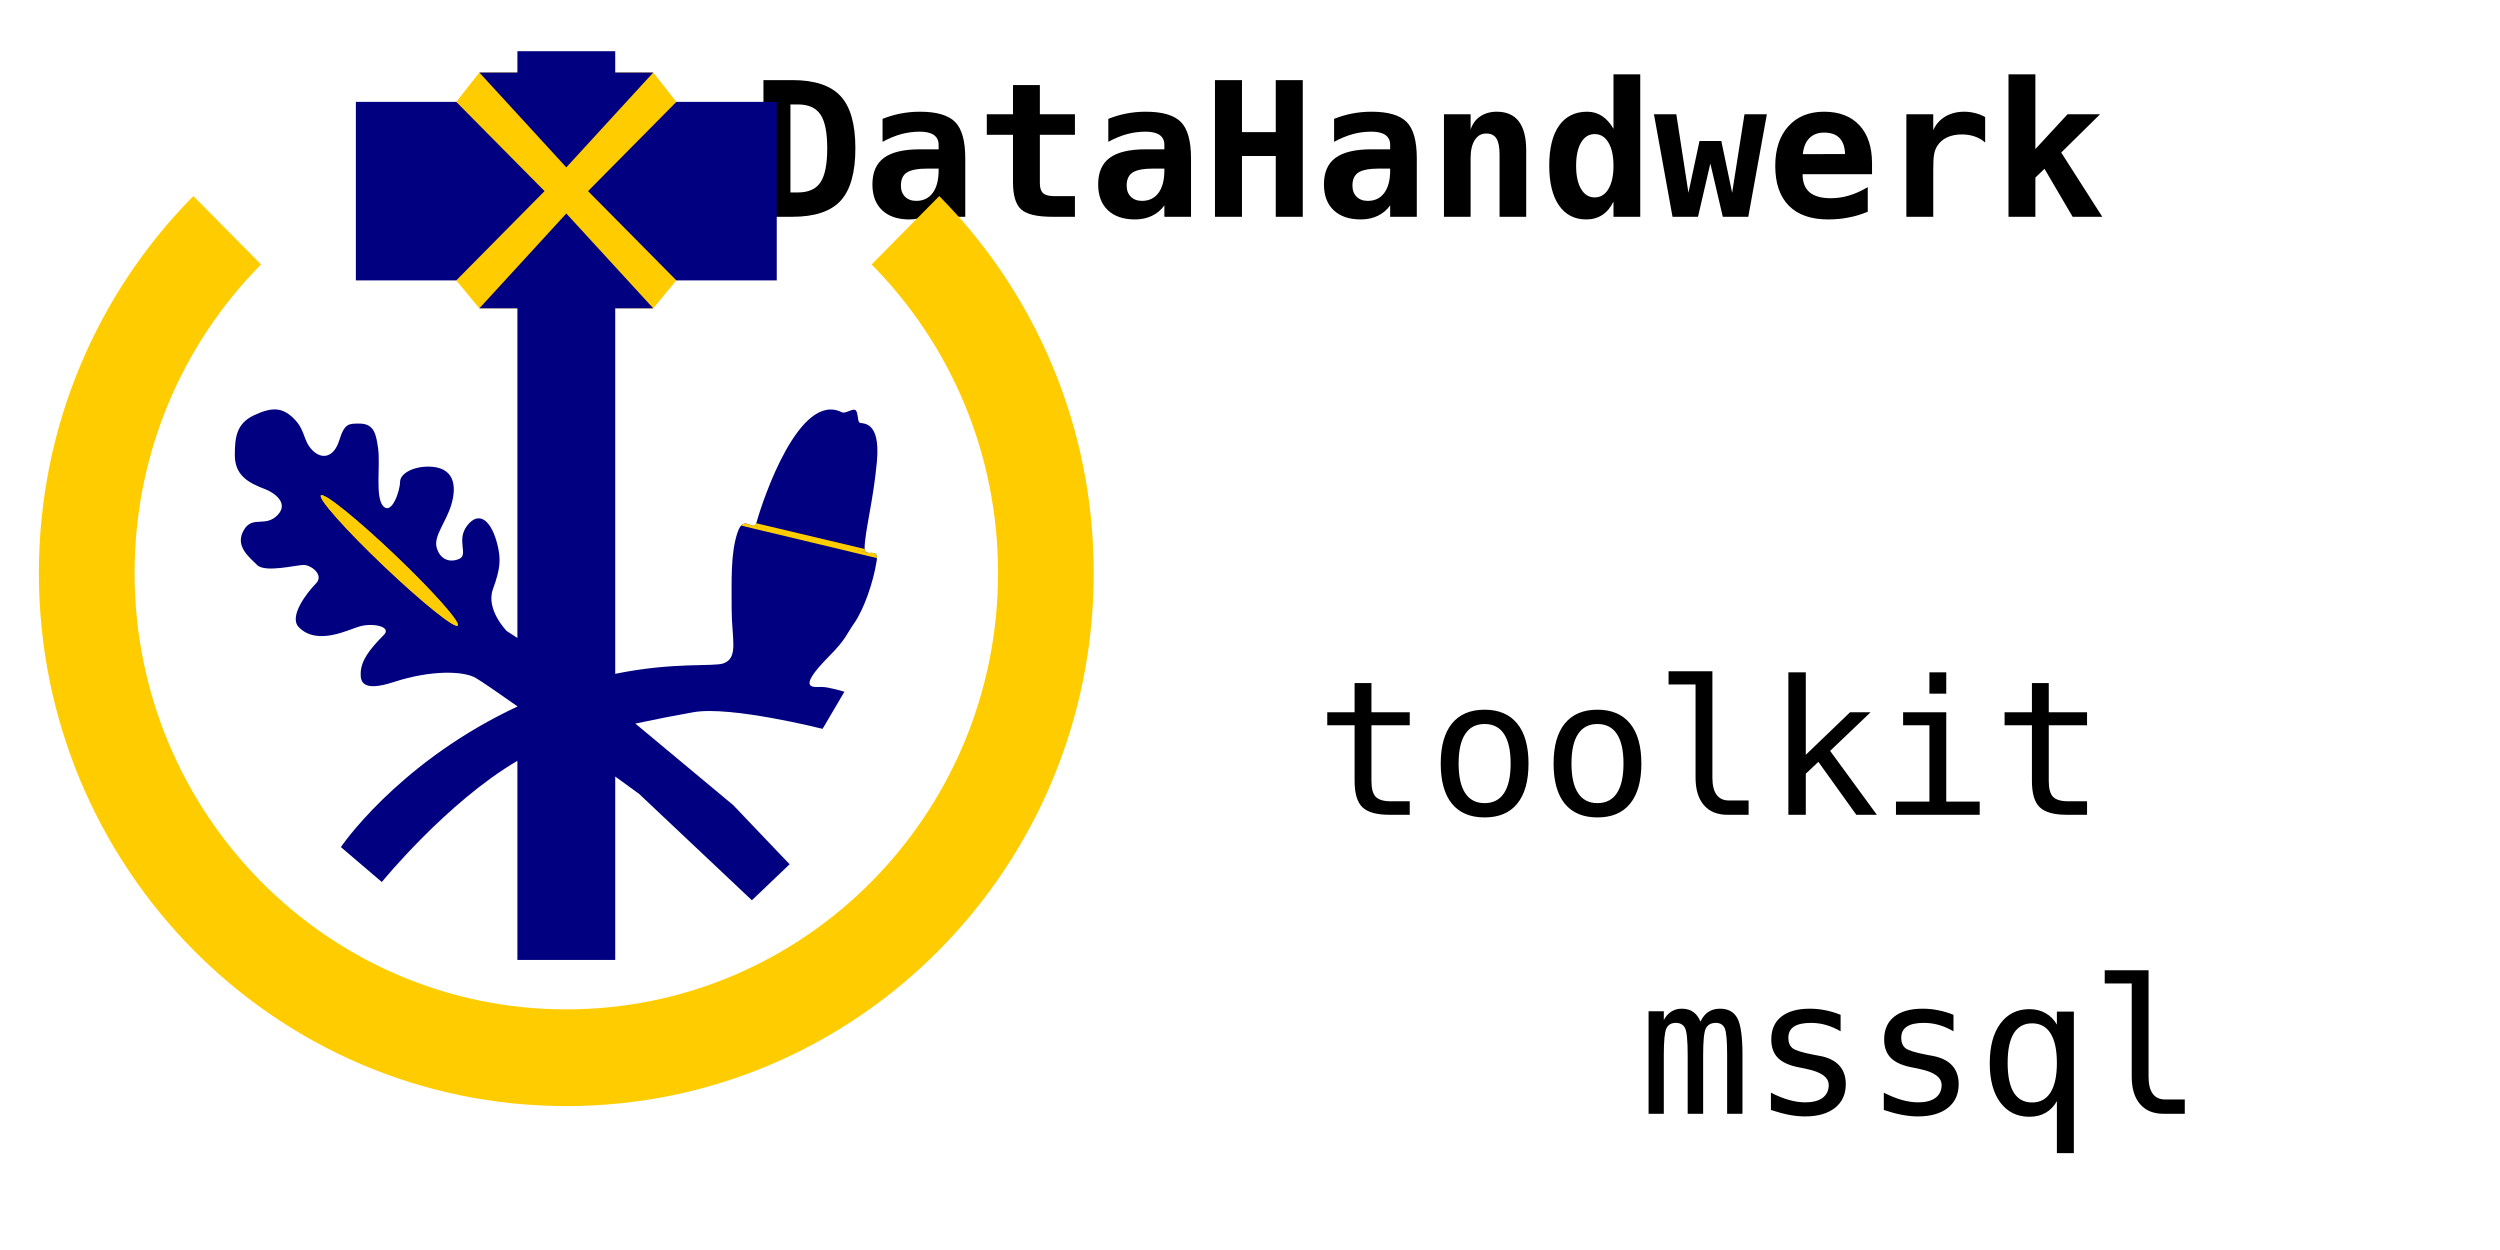
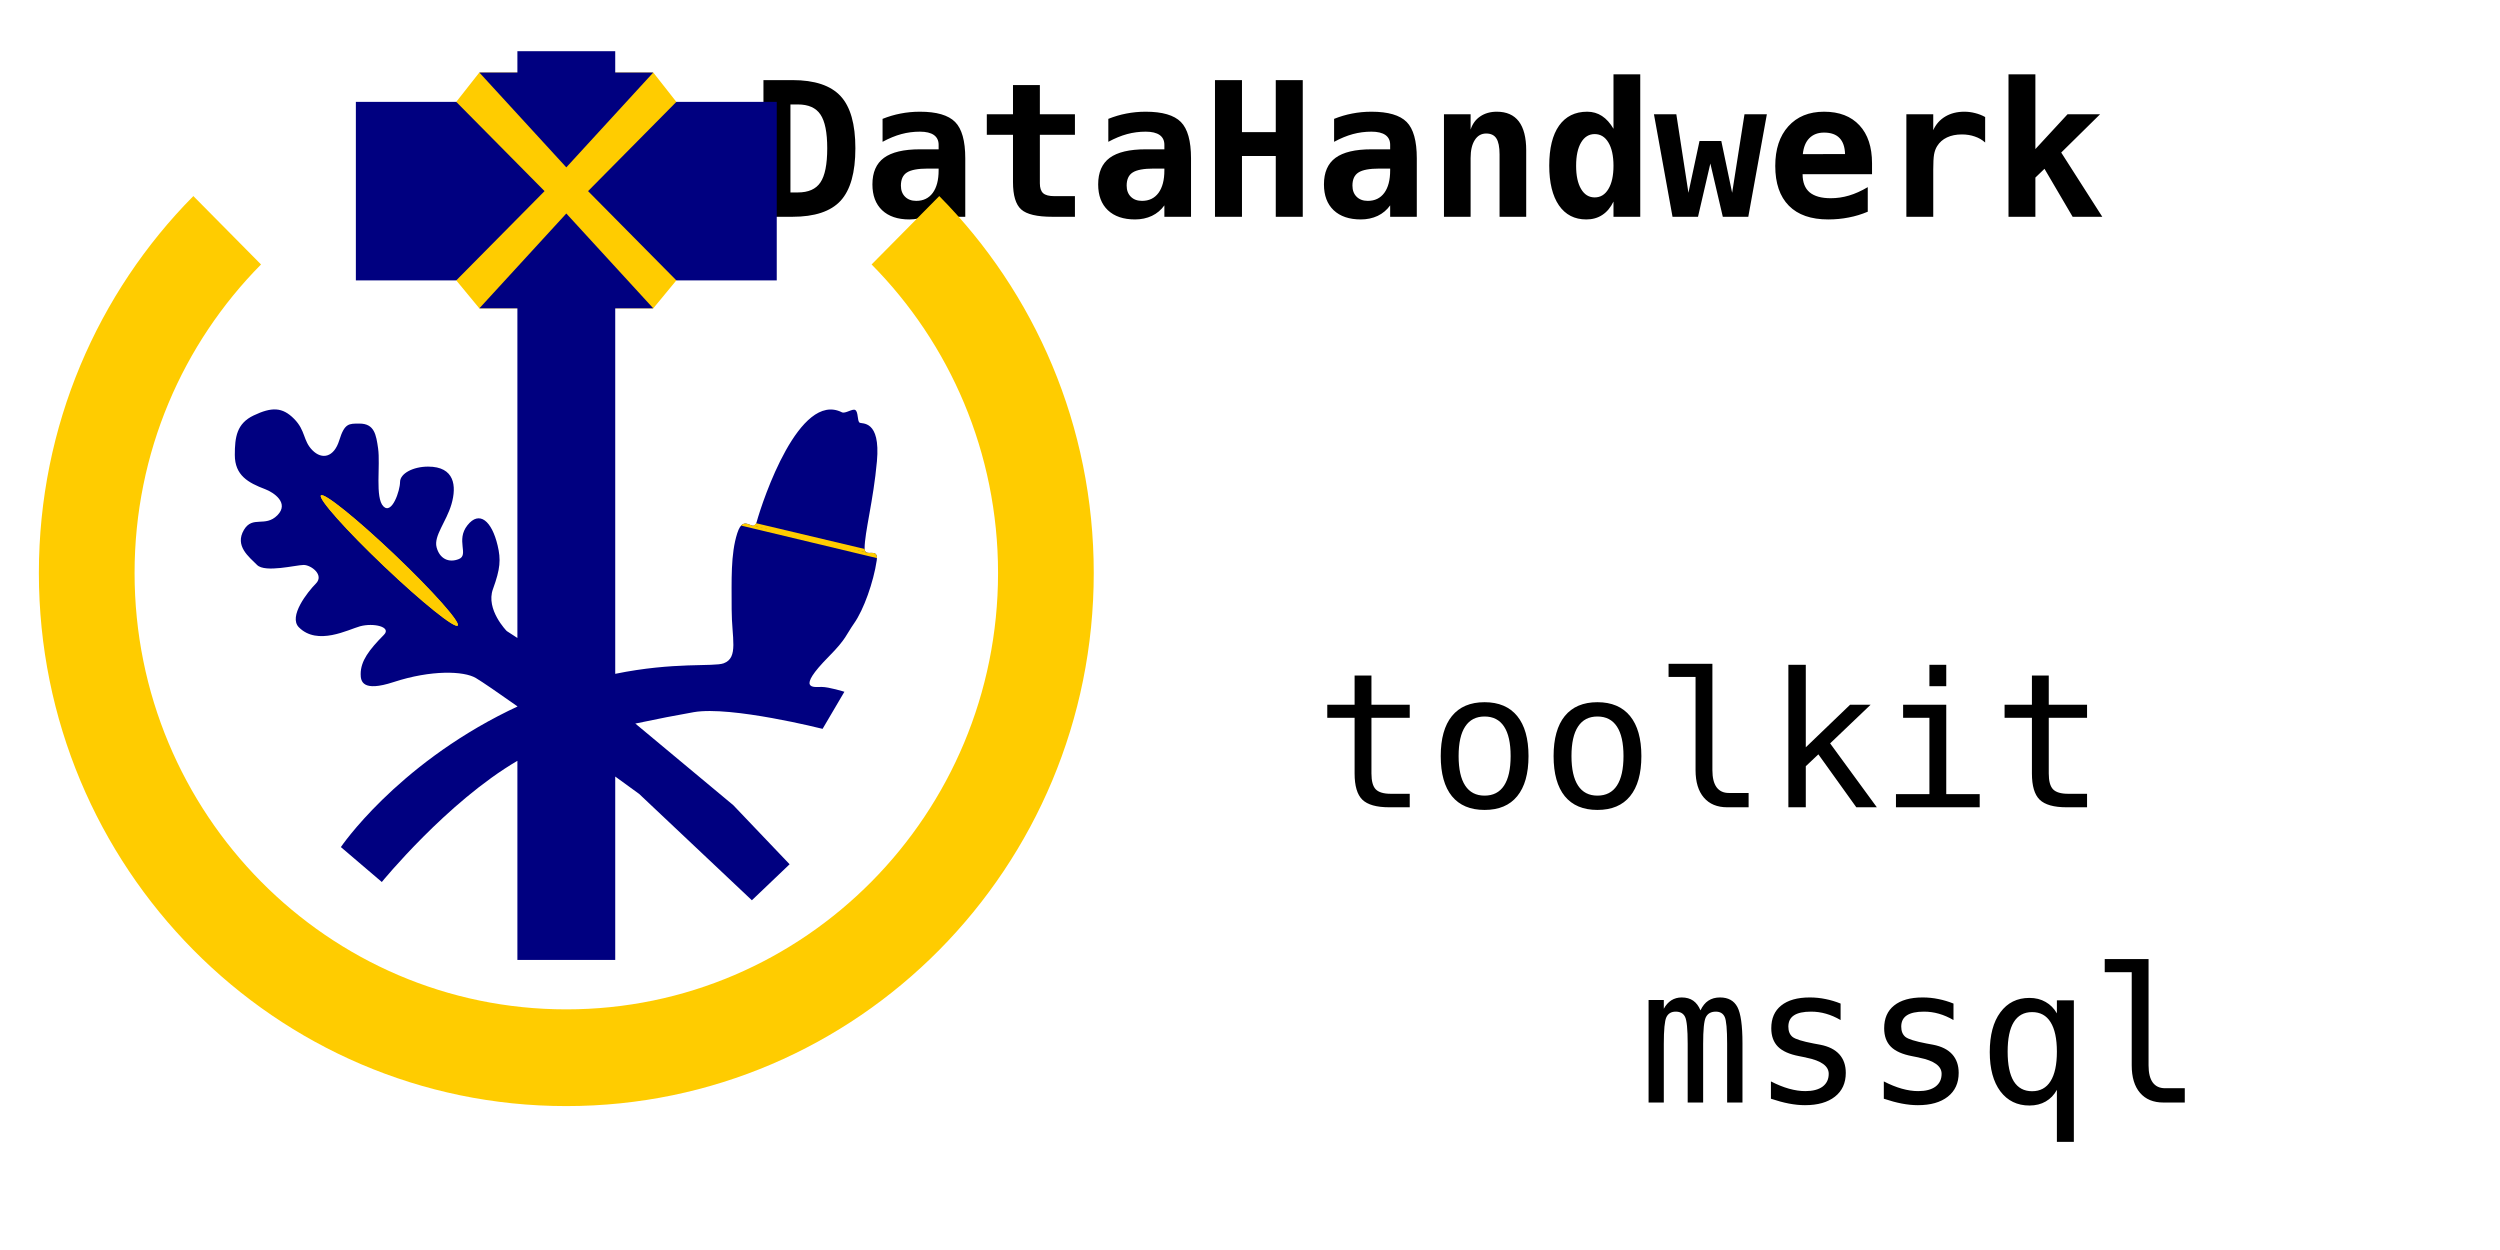
<svg xmlns="http://www.w3.org/2000/svg" width="1280" height="640" viewBox="0 0 338.667 169.333" version="1.1" id="svg108">
  <defs id="defs102" />
  <g id="layer1">
-     <text xml:space="preserve" style="font-style:normal;font-weight:normal;font-size:25.4px;line-height:1.55;font-family:sans-serif;fill:#000000;fill-opacity:1;stroke:none;stroke-width:0.265" x="331.453" y="29.366" id="text318">
+     <text xml:space="preserve" style="font-style:normal;font-weight:normal;font-size:25.4px;line-height:1.53;font-family:sans-serif;fill:#000000;fill-opacity:1;stroke:none;stroke-width:0.265" x="331.453" y="29.366" id="text318">
      <tspan id="tspan316" x="331.453" y="29.366" style="font-style:normal;font-variant:normal;font-weight:bold;font-stretch:normal;font-size:25.4px;font-family:Consolas;-inkscape-font-specification:'Consolas Bold';text-align:end;text-anchor:end;stroke-width:0.265">DataHandwerk</tspan>
-       <tspan x="331.453" y="69.87" style="font-style:normal;font-variant:normal;font-weight:bold;font-stretch:normal;font-size:25.4px;font-family:Consolas;-inkscape-font-specification:'Consolas Bold';text-align:end;text-anchor:end;stroke-width:0.265" id="tspan320" />
-       <tspan x="331.453" y="110.374" style="font-style:normal;font-variant:normal;font-weight:normal;font-stretch:normal;font-size:25.4px;font-family:Consolas;-inkscape-font-specification:Consolas;text-align:end;text-anchor:end;stroke-width:0.265" id="tspan326">toolkit</tspan>
-       <tspan x="331.453" y="150.878" style="font-style:normal;font-variant:normal;font-weight:normal;font-stretch:normal;font-size:25.4px;font-family:Consolas;-inkscape-font-specification:Consolas;text-align:end;text-anchor:end;stroke-width:0.265" id="tspan322">mssql</tspan>
+       <tspan x="331.453" y="69.362" style="font-style:normal;font-variant:normal;font-weight:bold;font-stretch:normal;font-size:25.4px;font-family:Consolas;-inkscape-font-specification:'Consolas Bold';text-align:end;text-anchor:end;stroke-width:0.265" id="tspan320" />
+       <tspan x="331.453" y="109.358" style="font-style:normal;font-variant:normal;font-weight:normal;font-stretch:normal;font-size:25.4px;font-family:Consolas;-inkscape-font-specification:Consolas;text-align:end;text-anchor:end;stroke-width:0.265" id="tspan326">toolkit</tspan>
+       <tspan x="331.453" y="149.354" style="font-style:normal;font-variant:normal;font-weight:normal;font-stretch:normal;font-size:25.4px;font-family:Consolas;-inkscape-font-specification:Consolas;text-align:end;text-anchor:end;stroke-width:0.265" id="tspan322">mssql</tspan>
    </text>
    <g id="g374" transform="matrix(0.3572521,0,0,0.3572521,5.266195,6.936153)">
      <path d="m 167.02,8.079 -8.755,11.136 v 67.684 l 8.754,10.609 h 65.952 l 8.755,-10.611 v -67.682 l -8.754,-11.136 z" fill="#ffcc00" id="path330" />
      <path d="m 341.42,54.932 -25.66,25.935 c 29.625,29.942 47.949,71.307 47.949,117 0,91.379 -73.296,165.46 -163.71,165.46 -90.415,0 -163.71,-74.079 -163.71,-165.46 0,-45.69 18.324,-87.055 47.949,-117 L 58.577,54.932 c -36.193,36.579 -58.578,87.112 -58.578,142.93 0,111.64 89.543,202.14 200,202.14 110.46,0 200,-90.5 200,-202.14 0,-55.819 -22.386,-106.35 -58.579,-142.93 z" fill="#ffcc00" id="path332" />
      <g fill="#000080" id="g340">
        <path d="m 181.45,0 v 8.078 h -14.428 l 32.977,35.969 32.977,-35.969 H 218.548 V 0 Z" id="path334" />
        <path d="m 200,61.541 -32.977,35.967 h 14.428 v 124.99 l -4.035,-2.625 c 0,0 -8.061,-8.153 -5.238,-15.896 2.823,-7.743 3.039,-11.224 1.777,-16.543 -2.206,-9.299 -6.907,-13.422 -11.455,-7.662 -4.486,5.683 0.673,11.219 -3.227,12.795 -3.9,1.575 -7.347,-0.164 -8.467,-4.482 -1.119,-4.318 3.711,-9.656 5.644,-16.303 2.016,-6.928 1.21,-14.264 -8.871,-14.264 -5.645,0 -10.625,2.593 -10.625,5.854 0,3.26 -3.085,12.487 -6.311,9.227 -3.226,-3.26 -1.097,-15.601 -2.016,-22.008 -0.735,-5.133 -1.386,-9.387 -7.031,-9.387 -4.032,0 -5.669,-0.19 -7.686,6.33 -2.016,6.521 -6.562,7.447 -10.191,3.779 -3.629,-3.668 -2.512,-7.427 -6.947,-11.91 -4.436,-4.484 -8.467,-4.55 -15.322,-1.291 -6.45,3.067 -7.15,8.265 -7.15,14.982 0,7.743 5.05,10.537 11.502,12.982 3.204,1.214 9.274,5.212 4.637,9.898 -4.637,4.687 -9.396,0.002 -12.676,5.527 -3.629,6.113 1.945,10.25 4.969,13.307 3.024,3.057 14.849,0 17.672,0 2.823,0 7.872,3.789 4.646,7.049 -3.226,3.26 -10.493,12.513 -6.461,16.588 7.056,7.132 18.783,0.831 23.186,-0.375 5.075,-1.391 12.068,0.199 9.072,3.227 -5.645,5.705 -8.826,9.932 -8.826,14.875 0,2.649 0.563,6.949 12.455,3.057 14.315,-4.687 26.706,-4.237 31.223,-1.547 2.495,1.485 8.462,5.593 15.754,10.736 v 0.088 c -1.135,0.53 -2.275,1.067 -3.428,1.635 -42.891,21.109 -63.51,51.645 -63.51,51.645 l 15.525,13.244 c 0,0 24.732,-30.327 51.41,-45.953 v 75.5 h 37.098 v -69.537 c 5.473,3.968 9.07,6.59 9.07,6.59 l 42.744,40.328 14.309,-13.652 -21.365,-22.414 -37.139,-30.938 c 8.063,-1.705 16.1,-3.277 22.17,-4.328 14.112,-2.444 48.84,6.332 48.84,6.332 l 8.266,-14.061 c 0,0 -5.847,-1.834 -8.67,-1.834 -2.823,0 -9.986,1.358 2.842,-11.607 6.585,-6.655 6.49,-8.209 9.52,-12.523 3.647,-5.194 7.339,-15.574 8.57,-23.814 0.81,-5.415 -4.598,-0.756 -4.598,-4.568 0,-6.052 3.329,-18.105 4.674,-33.051 1.429,-15.879 -5.754,-14.059 -6.578,-14.656 -0.942,-0.682 -0.422,-4.093 -1.656,-4.801 -1.039,-0.597 -3.787,1.514 -5.053,0.877 -16.108,-8.111 -29.921,32.985 -32.316,41.59 -1.248,4.484 -4.806,-3.687 -7.356,4.264 -2.549,7.951 -2.127,17.883 -2.127,28.818 0,10.935 2.739,18.369 -3.018,20.508 -3.776,1.403 -18.82,-0.579 -41.129,3.996 v -138.59 h 14.428 l -32.977,-35.967 z" id="path336" />
        <path d="m 241.73,86.897 38.066,8.2e-4 v -67.683 H 241.73 l -33.484,33.841 z" id="path338" />
      </g>
      <path d="m 106.95,168.44 c 1.119,-1.201 13.637,8.87 27.96,22.497 14.323,13.626 25.028,25.647 23.91,26.847 -1.119,1.201 -13.637,-8.87 -27.96,-22.497 -14.324,-13.625 -25.029,-25.644 -23.91,-26.846 z" fill="#ffcc00" id="path342" />
      <path d="M 191.75,53.057 158.266,19.216 H 120.199 V 86.9 h 38.067 z" fill="#000080" id="path344" />
      <g fill="#ffcc00" id="g352">
        <path d="m 106.95,168.44 c 1.119,-1.201 13.637,8.87 27.96,22.497 14.323,13.626 25.028,25.647 23.91,26.847 -1.119,1.201 -13.637,-8.87 -27.96,-22.497 -14.324,-13.625 -25.029,-25.644 -23.91,-26.846 z" id="path346" />
        <path d="m 270.79,179.92 c 0.237,0.047 1.018,-0.546 1.19,-0.937 l 41.133,9.766 c 0.052,0.498 0.205,1.211 0.98,1.415 z" id="path348" />
        <path d="m 266.28,179.88 c 0.398,-0.479 0.773,-0.688 1.477,-0.778 0.044,-0.007 0.667,0.01 1.309,0.227 0.642,0.217 1.496,0.606 1.496,0.606 0.377,-0.102 3.261,0.497 5.477,1.024 2.216,0.526 4.702,0.751 7.023,1.309 2.321,0.558 4.686,1.142 6.473,1.572 3.627,0.872 10.918,2.625 10.918,2.625 l 13.529,3.632 c 0,0 0.19,0.153 1.504,0.126 1.314,-0.026 1.569,0.211 1.569,0.211 0,0 0.152,0.03 0.45,0.423 0.298,0.393 0.305,1.358 0.305,1.358 z" id="path350" />
      </g>
    </g>
-     <rect id="rect27" width="6.615" height="6.615" x="0" y="0" style="stroke-width:0.265;fill:none" />
-     <rect id="rect29" width="6.615" height="6.615" x="332.052" y="162.719" style="stroke-width:0.265;fill:none" />
+     <rect id="rect27" width="25" height="6.615" x="0" y="0" style="fill:none;stroke-width:0.265" />
+     <rect id="rect29" width="25" height="6.615" x="332.052" y="162.719" style="fill:none;stroke-width:0.265" />
+     <rect style="fill:none;stroke-width:0.265" id="rect887" width="338.667" height="169.333" x="0" y="0" />
+     <rect style="fill:none;stroke-width:0.265" id="rect889" width="338.667" height="169.333" x="0" y="0" />
  </g>
</svg>
